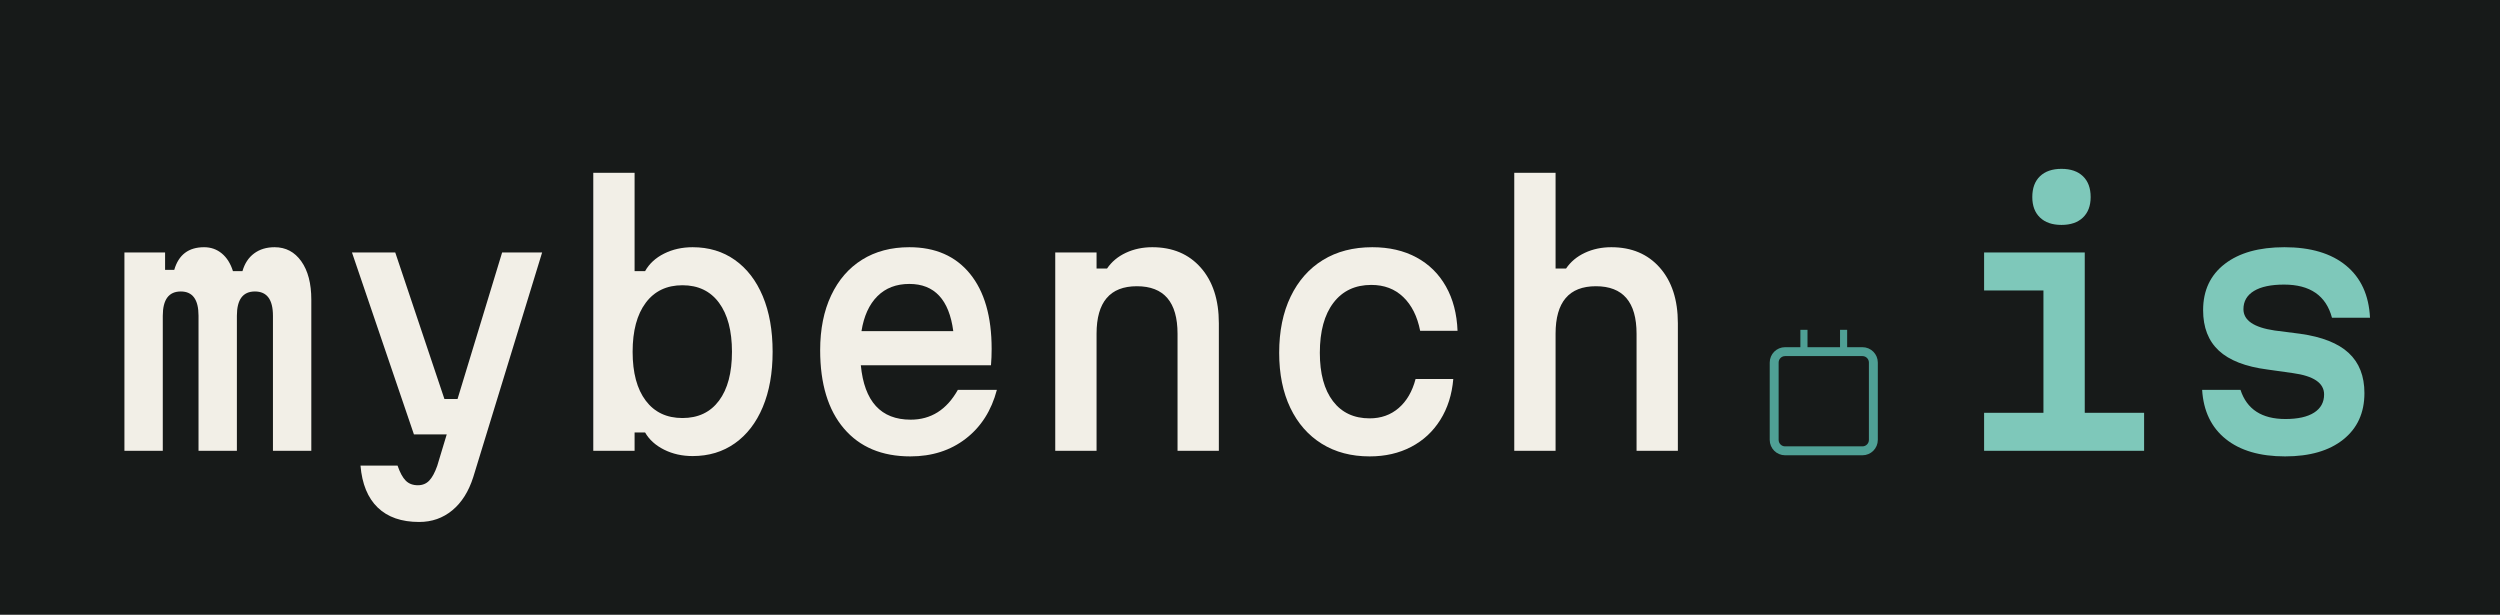
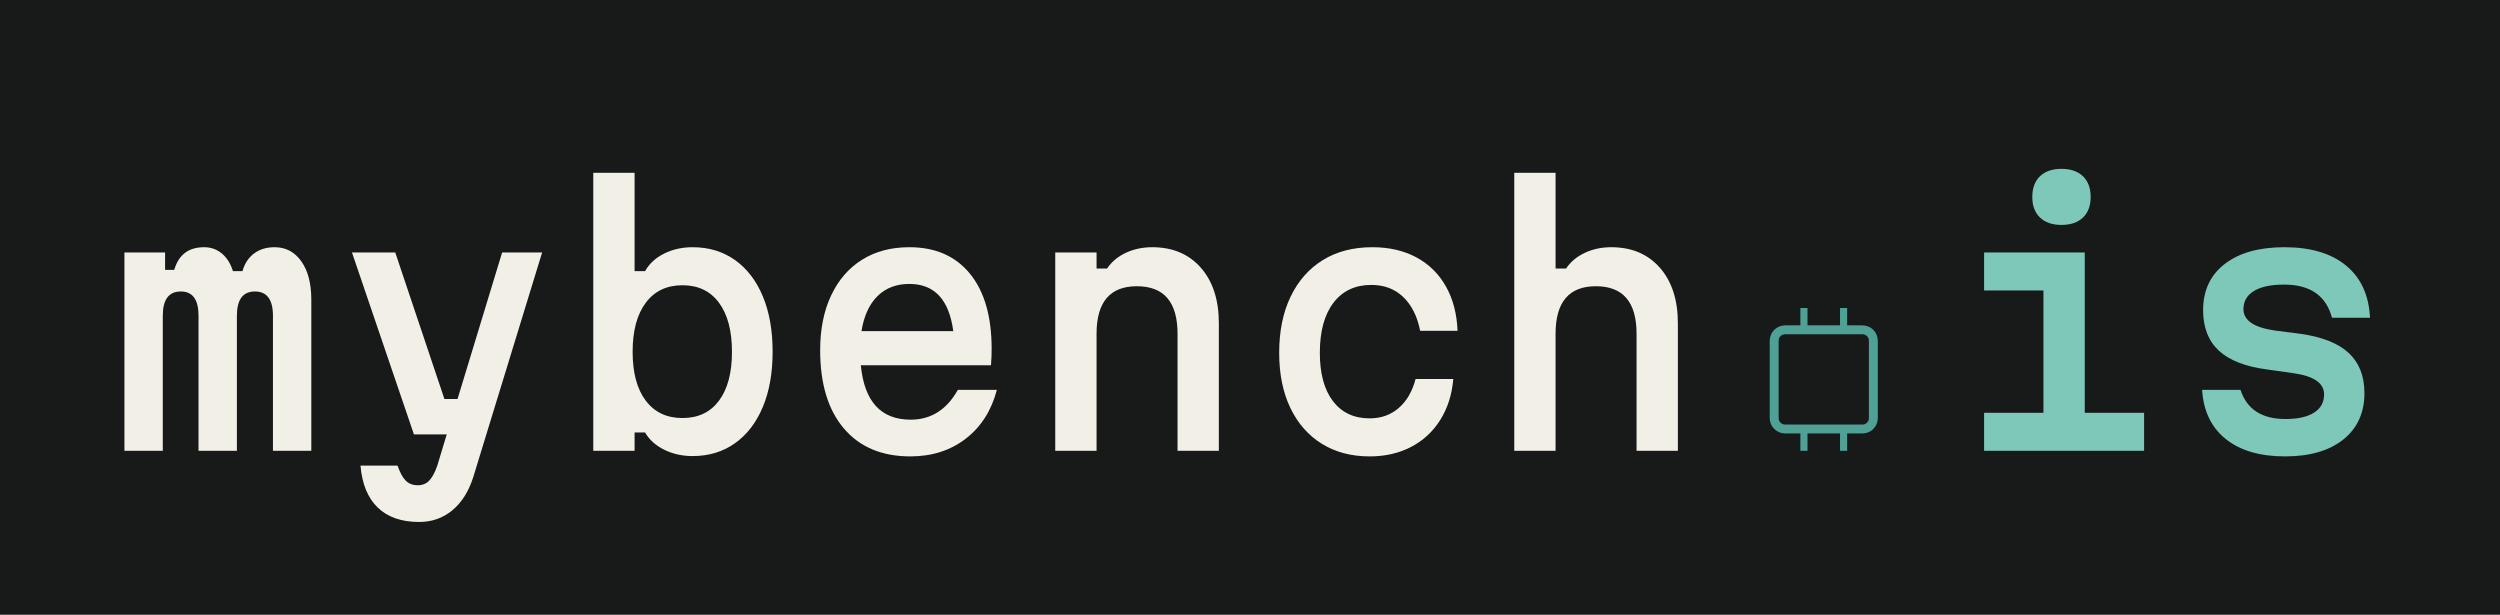
<svg xmlns="http://www.w3.org/2000/svg" viewBox="0 0 488 120" width="488" height="120">
  <rect width="488" height="120" fill="#171A19" />
  <path fill="#F2EFE7" transform="translate(20.00,88.00) scale(0.064,-0.064)" d="M67 605H191V552H219Q239 621 310 621Q341 621 364.0 602.0Q387 583 398 548H427Q437 583 462.5 602.0Q488 621 525 621Q576 621 606.5 578.0Q637 535 637 461V0H520V412Q520 486 465 486Q410 486 410 412V0H293V412Q293 486 239 486Q184 486 184 412V0H67Z" />
  <path fill="#F2EFE7" transform="translate(64.80,88.00) scale(0.064,-0.064)" d="M61 605H193L343 158H383L519 605H641L431 -80Q410 -146 367.0 -181.5Q324 -217 266 -217Q185 -217 139.5 -173.0Q94 -129 87 -45H200Q211 -77 225.0 -91.0Q239 -105 262 -105Q283 -105 296.5 -91.0Q310 -77 321 -46L350 50H250Z" />
  <path fill="#F2EFE7" transform="translate(109.60,88.00) scale(0.064,-0.064)" d="M400 -16Q352 -16 313.0 3.5Q274 23 255 56H223V0H97V848H223V548H255Q274 582 313.0 601.5Q352 621 400 621Q474 621 529.0 582.0Q584 543 614.0 471.5Q644 400 644 302Q644 205 614.0 133.5Q584 62 529.0 23.0Q474 -16 400 -16ZM369 100Q441 100 480.5 153.0Q520 206 520 302Q520 398 480.5 451.5Q441 505 369 505Q297 505 257.0 451.5Q217 398 217 302Q217 206 257.0 153.0Q297 100 369 100Z" />
  <path fill="#F2EFE7" transform="translate(154.40,88.00) scale(0.064,-0.064)" d="M628 186Q603 91 533.0 37.0Q463 -17 364 -17Q234 -17 161.5 68.0Q89 153 89 307Q89 403 122.5 474.0Q156 545 217.0 583.0Q278 621 361 621Q480 621 546.0 540.0Q612 459 612 311Q612 298 611.5 285.5Q611 273 610 261H213Q229 95 365 95Q458 95 509 186ZM361 509Q301 509 263.5 471.5Q226 434 215 365H495Q476 509 361 509Z" />
  <path fill="#F2EFE7" transform="translate(199.20,88.00) scale(0.064,-0.064)" d="M106 0V605H232V556H264Q285 587 321.5 604.0Q358 621 402 621Q495 621 550.0 558.5Q605 496 605 389V0H479V357Q479 502 355 502Q232 502 232 357V0Z" />
  <path fill="#F2EFE7" transform="translate(244.00,88.00) scale(0.064,-0.064)" d="M365 -17Q281 -17 219.0 21.5Q157 60 123.0 131.0Q89 202 89 299Q89 398 124.0 470.5Q159 543 222.5 582.0Q286 621 373 621Q450 621 507.5 590.0Q565 559 597.5 501.5Q630 444 633 366H519Q506 432 467.5 469.0Q429 506 370 506Q296 506 254.5 451.5Q213 397 213 299Q213 204 253.0 151.5Q293 99 365 99Q417 99 453.5 130.5Q490 162 505 219H620Q614 148 580.5 94.5Q547 41 491.5 12.0Q436 -17 365 -17Z" />
  <path fill="#F2EFE7" transform="translate(288.80,88.00) scale(0.064,-0.064)" d="M106 0V848H232V556H264Q285 587 321.5 604.0Q358 621 402 621Q495 621 550.0 558.5Q605 496 605 389V0H479V357Q479 502 355 502Q232 502 232 357V0Z" />
-   <rect x="346.32" y="68.64" width="19.36" height="19.36" rx="2.13" stroke="#4FA095" stroke-width="1.74" fill="none" />
-   <line x1="352.13" y1="64.38" x2="352.13" y2="68.64" stroke="#4FA095" stroke-width="1.39" />
-   <line x1="359.87" y1="64.38" x2="359.87" y2="68.64" stroke="#4FA095" stroke-width="1.39" />
+   <rect x="346.32" y="64.38" width="19.36" height="19.36" rx="2.13" stroke="#4FA095" stroke-width="1.74" fill="none" />
+   <line x1="352.13" y1="60.12" x2="352.13" y2="64.38" stroke="#4FA095" stroke-width="1.39" />
+   <line x1="352.13" y1="83.74" x2="352.13" y2="88.00" stroke="#4FA095" stroke-width="1.39" />
+   <line x1="359.87" y1="60.12" x2="359.87" y2="64.38" stroke="#4FA095" stroke-width="1.39" />
+   <line x1="359.87" y1="83.74" x2="359.87" y2="88.00" stroke="#4FA095" stroke-width="1.39" />
  <path fill="#7EC8BA" transform="translate(378.40,88.00) scale(0.064,-0.064)" d="M139 605H446V116H627V0H139V116H320V489H139ZM375 689Q333 689 309.5 711.5Q286 734 286 774Q286 815 309.5 837.5Q333 860 375 860Q417 860 440.5 837.5Q464 815 464 774Q464 734 440.5 711.5Q417 689 375 689Z" />
  <path fill="#7EC8BA" transform="translate(423.20,88.00) scale(0.064,-0.064)" d="M221 186Q250 97 358 97Q415 97 445.5 116.5Q476 136 476 172Q476 224 381 237L303 248Q203 261 155.0 305.5Q107 350 107 429Q107 519 173.0 570.0Q239 621 355 621Q475 621 543.0 565.0Q611 509 616 406H500Q473 507 354 507Q294 507 262.0 487.5Q230 468 230 432Q230 381 325 367L403 357Q503 343 551.0 298.5Q599 254 599 176Q599 86 534.5 34.5Q470 -17 357 -17Q242 -17 176.0 36.0Q110 89 104 186Z" />
</svg>
